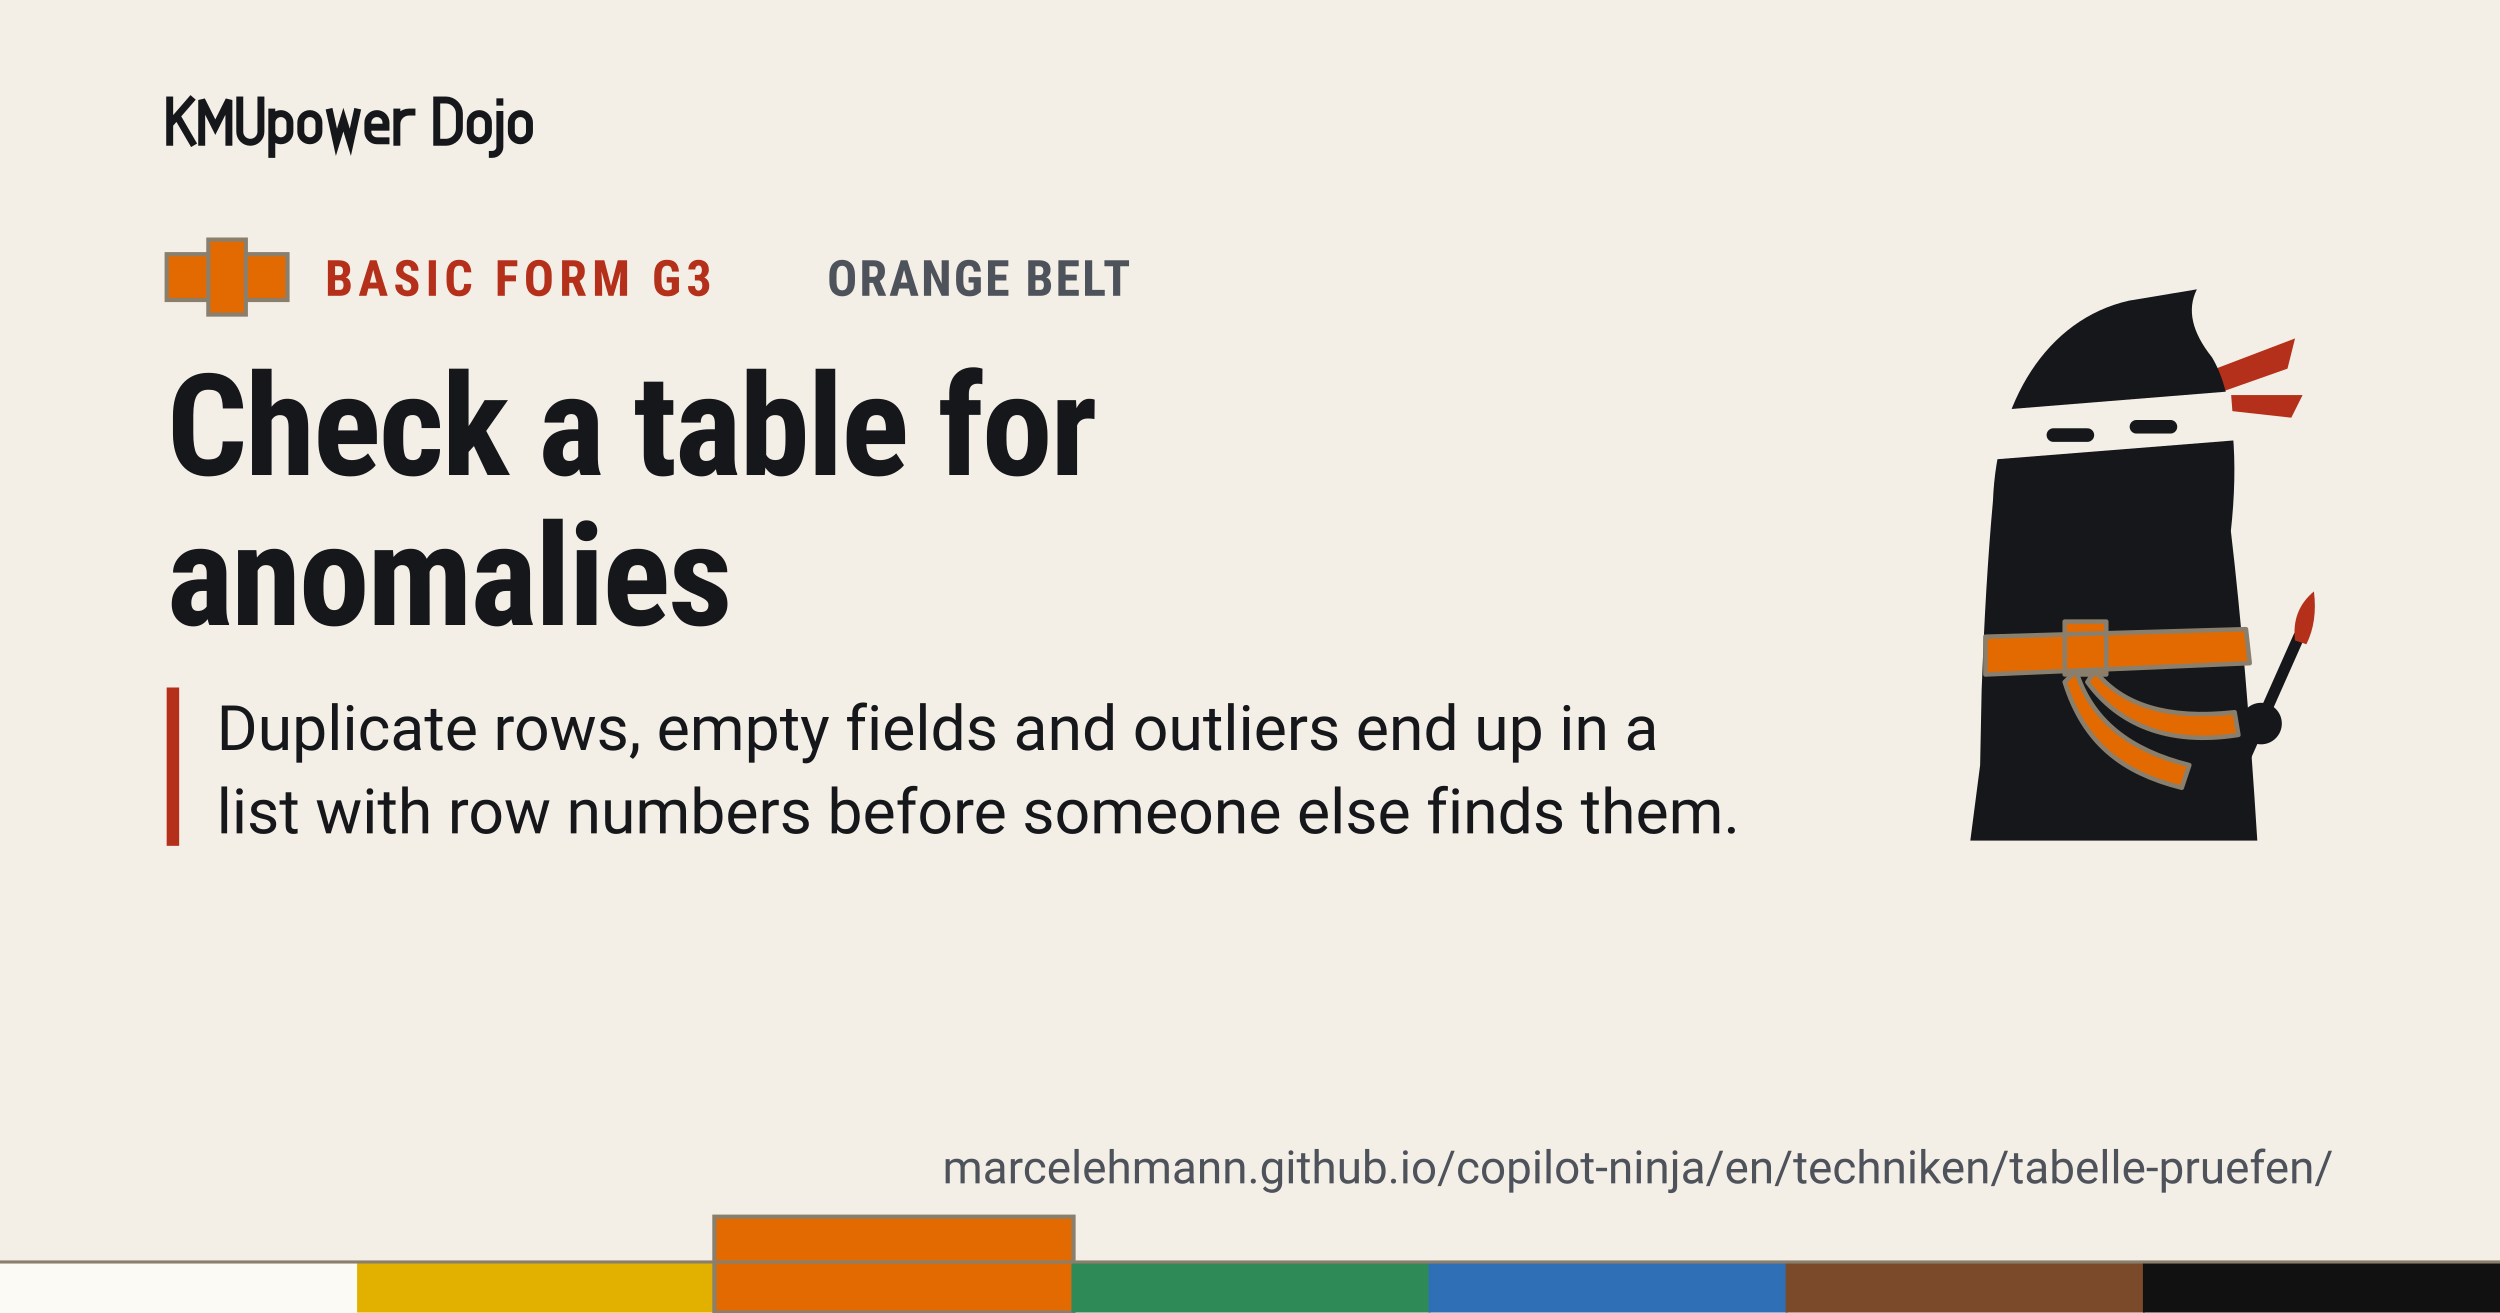
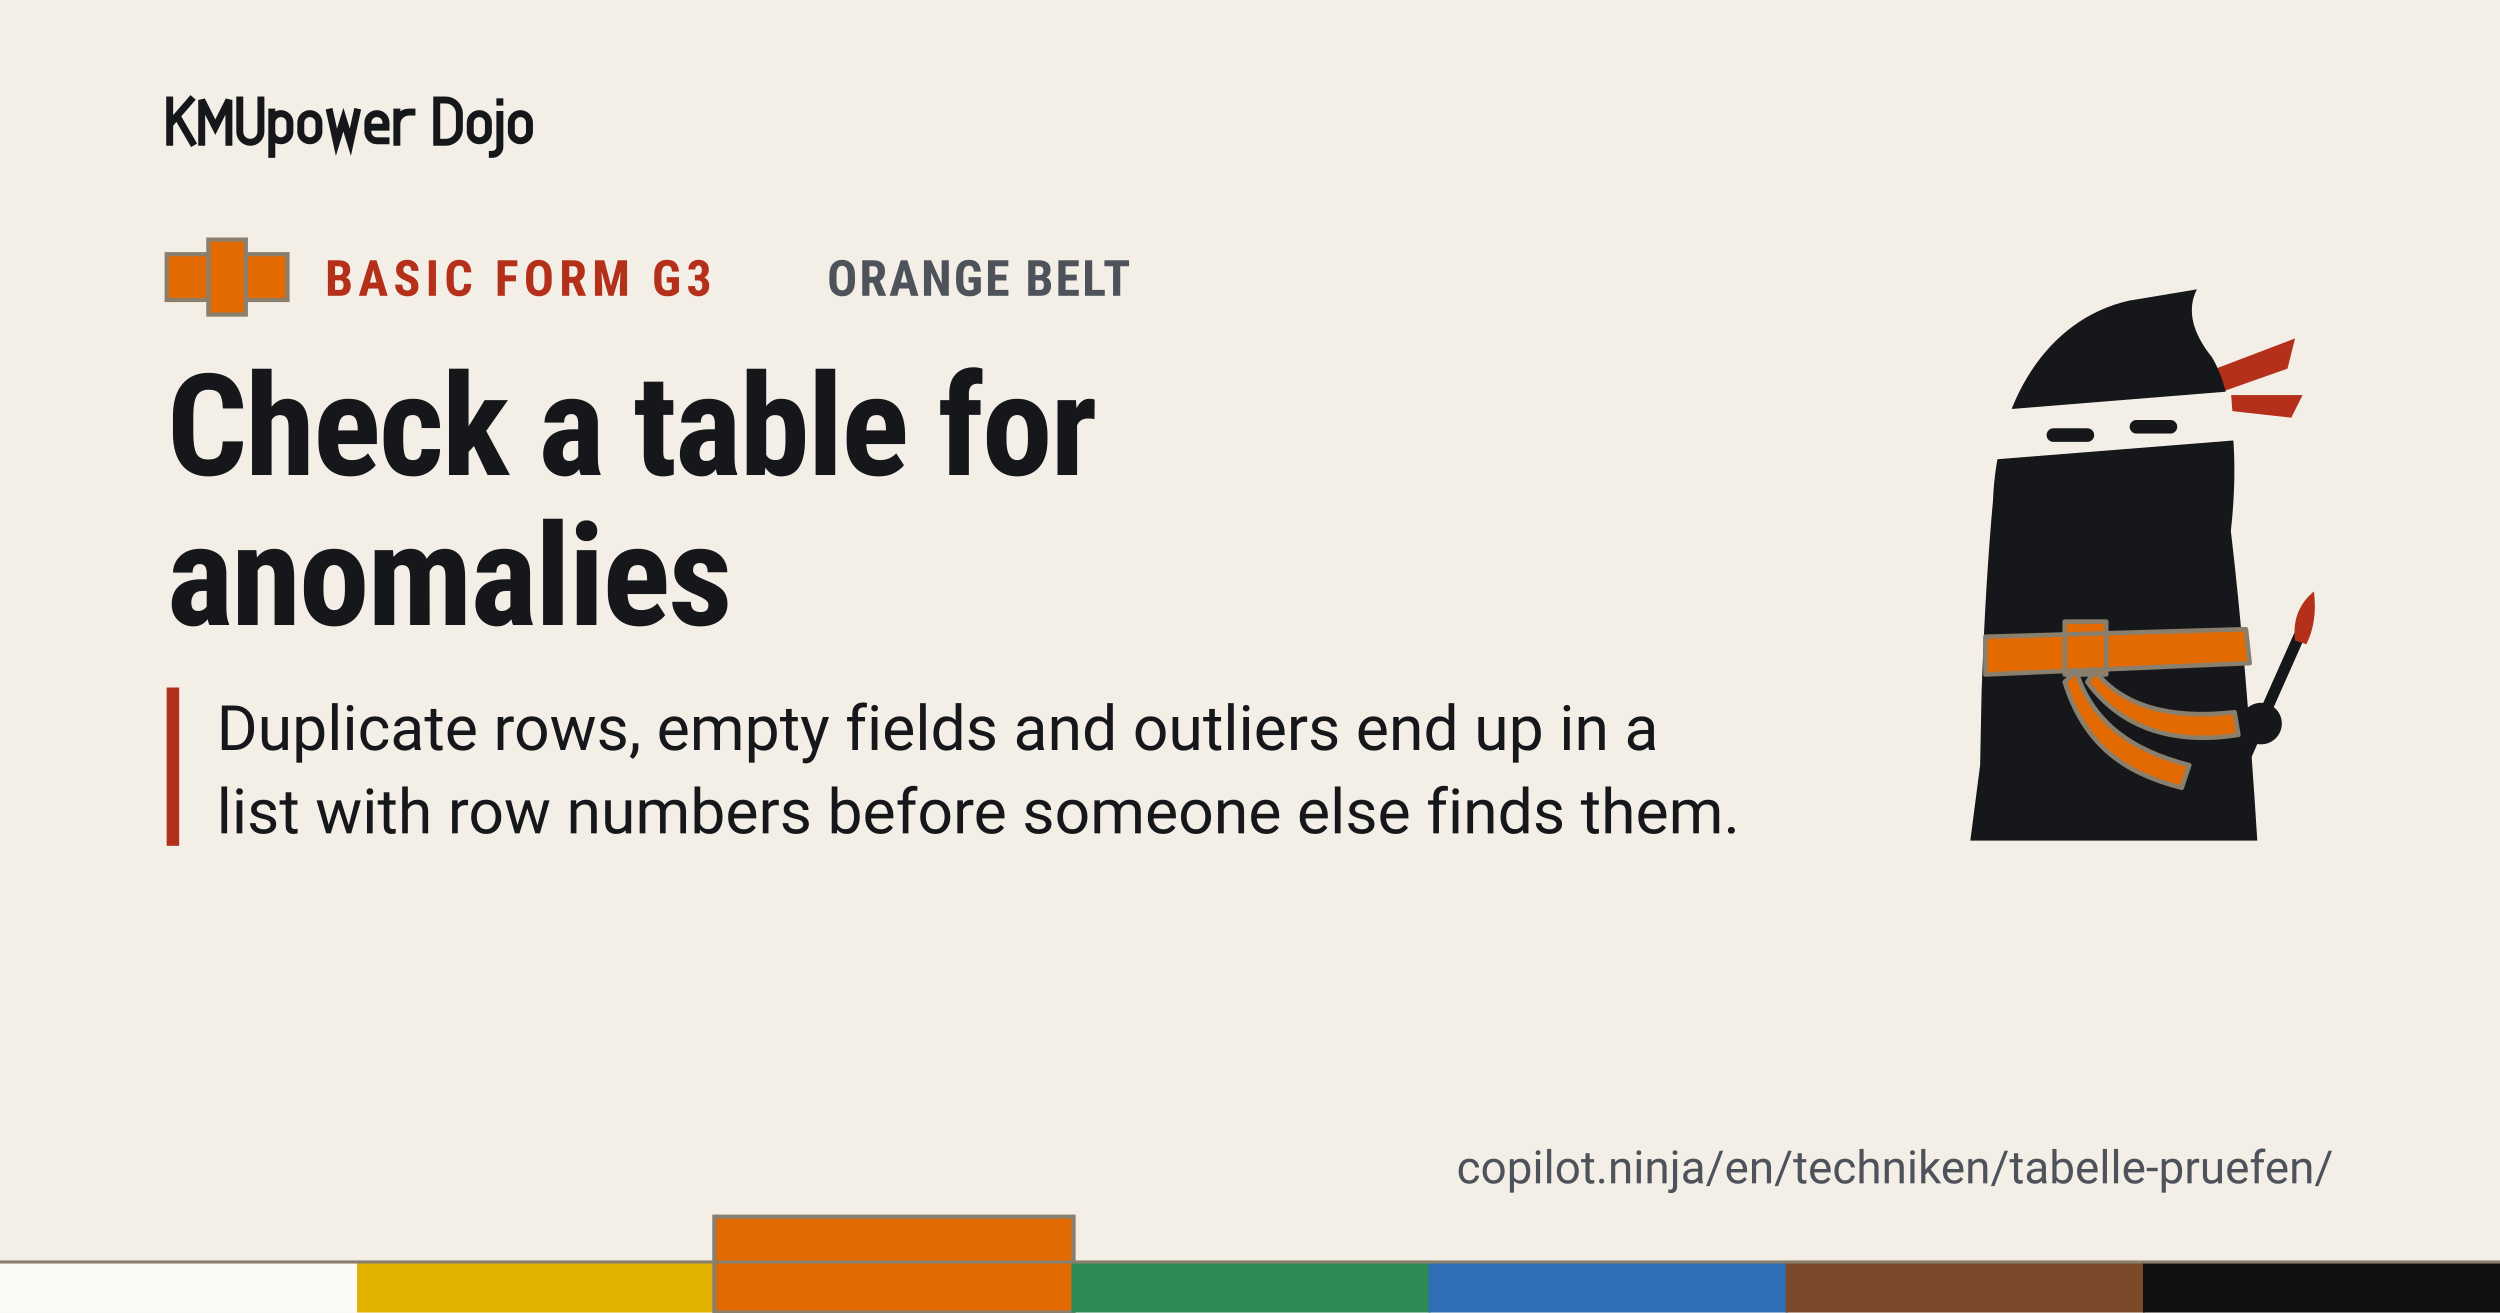
<svg xmlns="http://www.w3.org/2000/svg" width="1200" height="630" viewBox="0 0 1200 630" role="img" aria-label="Basic form: Check a table for anomalies. Duplicate rows, empty fields and outliers end up in a list with row numbers before someone else finds them.">
  <rect width="1200" height="630" fill="#F4EFE6" />
  <g transform="translate(80 48) scale(1.45)" fill="none" stroke="#15171B" stroke-width="2.3" stroke-linecap="square">
    <path d="M1 0V14M8 0L1.5 7.5M3.6 5.6L8.5 14M11.6 14V0L16.1 9L20.6 0V14M24.2 0V10.5A3.5 3.5 0 0 0 31.2 10.5V0M34.8 18V4M34.8 7.5A3 3 0 0 1 40.8 7.5V10.5A3 3 0 0 1 34.8 10.5M44.4 7.5A3 3 0 0 1 50.4 7.5V10.5A3 3 0 0 1 44.4 10.5ZM54 4L56.2 14L58.5 6.5L60.8 14L63 4M66.8 9H72.6V7.5A3 3 0 0 0 66.6 7.5V10.5A3 3 0 0 0 69.6 13.5H72.6M76.2 14V4M76.2 8A4 4 0 0 1 80.2 4H81.2M89.4 0H92.4A4.5 4.5 0 0 1 96.9 4.5V9.5A4.5 4.5 0 0 1 92.4 14H89.4ZM100.5 7.5A3 3 0 0 1 106.5 7.5V10.5A3 3 0 0 1 100.5 10.5ZM110.3 4.8V15.5A2.5 2.5 0 0 1 107.8 18M110.3 0.6V0.7M114.1 7.5A3 3 0 0 1 120.1 7.5V10.5A3 3 0 0 1 114.1 10.5Z" />
  </g>
  <rect x="80" y="122" width="58" height="22" fill="#E36A00" stroke="#8A7F6C" stroke-width="2" />
  <rect x="100" y="115" width="18" height="36" fill="#E36A00" stroke="#8A7F6C" stroke-width="2" />
  <text x="156" y="142" font-family="Bahnschrift, 'Avenir Next Condensed', 'Roboto Condensed', 'Arial Narrow', sans-serif" font-weight="700" font-size="24" letter-spacing="2.5" fill="#B4301A">BASIC FORM G3</text>
  <text x="397" y="142" font-family="Bahnschrift, 'Avenir Next Condensed', 'Roboto Condensed', 'Arial Narrow', sans-serif" font-weight="600" font-size="24" letter-spacing="1" fill="#4E525B">ORANGE BELT</text>
  <text x="80" y="228" font-size="68" font-family="Bahnschrift, 'Avenir Next Condensed', 'Roboto Condensed', 'Arial Narrow', sans-serif" font-weight="700" fill="#15171B" letter-spacing="-1">Check a table for</text>
  <text x="80" y="300" font-size="68" font-family="Bahnschrift, 'Avenir Next Condensed', 'Roboto Condensed', 'Arial Narrow', sans-serif" font-weight="700" fill="#15171B" letter-spacing="-1">anomalies</text>
  <rect x="80" y="330" width="6" height="76" fill="#B4301A" />
  <text x="104" y="360" font-size="30" font-family="'Segoe UI', system-ui, -apple-system, Roboto, Arial, sans-serif" fill="#15171B">Duplicate rows, empty fields and outliers end up in a</text>
  <text x="104" y="400" font-size="30" font-family="'Segoe UI', system-ui, -apple-system, Roboto, Arial, sans-serif" fill="#15171B">list with row numbers before someone else finds them.</text>
  <svg x="902" y="128" width="218" height="290" viewBox="0 0 120 160">
    <style>.t-koerper{fill:#15171B}.t-gesicht{fill:#F4EFE6}.t-augen{fill:none;stroke:#15171B;stroke-width:3.6;stroke-linecap:round}.t-band,.t-pinsel-spitze{fill:#B4301A}.t-guertel,.t-guertel-enden{fill:#E36A00;stroke:#8A7F6C;stroke-width:1.2;stroke-linejoin:round}.t-pinsel-stiel{fill:none;stroke:#15171B;stroke-width:3;stroke-linecap:round}.t-hand{fill:#15171B}.t-rolle,.t-strich{display:none}</style>
    <g class="t-figur">
      <path class="t-band" d="M89 27l21-8-2 8-17 6zM90 34h22l-3 6-18-2z" />
      <path class="t-koerper" d="M24 152l2.6-20 .4-20q1-28 3-50c1-26 14-48 36-53l18-3q-4 8 4 18c6 10 7 28 5 46q4 34 7 82z" />
      <path class="t-gesicht" d="M31 38l62-5 1 13-63 5z" />
      <path class="t-augen" d="M46 44.6h9M68 42.4h9" />
      <g class="t-rolle">
        <path class="t-rolle-blatt" d="M30 114h60v18H30z" />
        <path class="t-rolle-zeilen" d="M38 120h40M38 126h28" />
        <path class="t-rolle-enden" d="M25 111h6v24h-6zM89 111h6v24h-6z" />
      </g>
      <path class="t-guertel-enden" d="M52 107c4 13 14 21 30 25l-2 6c-16-4-26-12-31-28zM57 107c7 9 19 13 37 11l1 6c-19 3-32-3-40-14z" />
      <path class="t-guertel" d="M28 98l69-2 1 9-70 3zM49 94h11v14H49z" />
      <g class="t-pinsel">
        <path class="t-pinsel-stiel" d="M95 134l16-36" />
        <path class="t-pinsel-spitze" d="M110 99q-1-8 5-13 1 8-2 14z" />
        <circle class="t-hand" cx="101" cy="121" r="5.5" />
      </g>
      <path class="t-strich" pathLength="1" d="M24 152l2.6-20 .4-20q1-28 3-50c1-26 14-48 36-53l18-3q-4 8 4 18c6 10 7 28 5 46q4 34 7 82z" />
    </g>
  </svg>
-   <text x="1120" y="568" text-anchor="end" font-family="'Segoe UI', system-ui, -apple-system, Roboto, Arial, sans-serif" font-size="22" fill="#4E525B">marcelehmann.github.io/copilot-ninja/en/techniken/tabelle-pruefen/</text>
+   <text x="1120" y="568" text-anchor="end" font-family="'Segoe UI', system-ui, -apple-system, Roboto, Arial, sans-serif" font-size="22" fill="#4E525B">copilot.ninja/en/techniken/tabelle-pruefen/</text>
  <rect x="0.0" y="606" width="172.4" height="24" fill="#FBFAF5" />
  <rect x="171.4" y="606" width="172.4" height="24" fill="#E2B100" />
  <rect x="342.9" y="584" width="172.4" height="46" fill="#E36A00" stroke="#8A7F6C" stroke-width="2" />
  <rect x="514.3" y="606" width="172.4" height="24" fill="#2E8B57" />
  <rect x="685.7" y="606" width="172.4" height="24" fill="#2F6FB5" />
  <rect x="857.1" y="606" width="172.4" height="24" fill="#7A4A2B" />
  <rect x="1028.6" y="606" width="172.4" height="24" fill="#111111" />
  <rect x="0" y="605" width="1200" height="1.5" fill="#8A7F6C" />
</svg>
